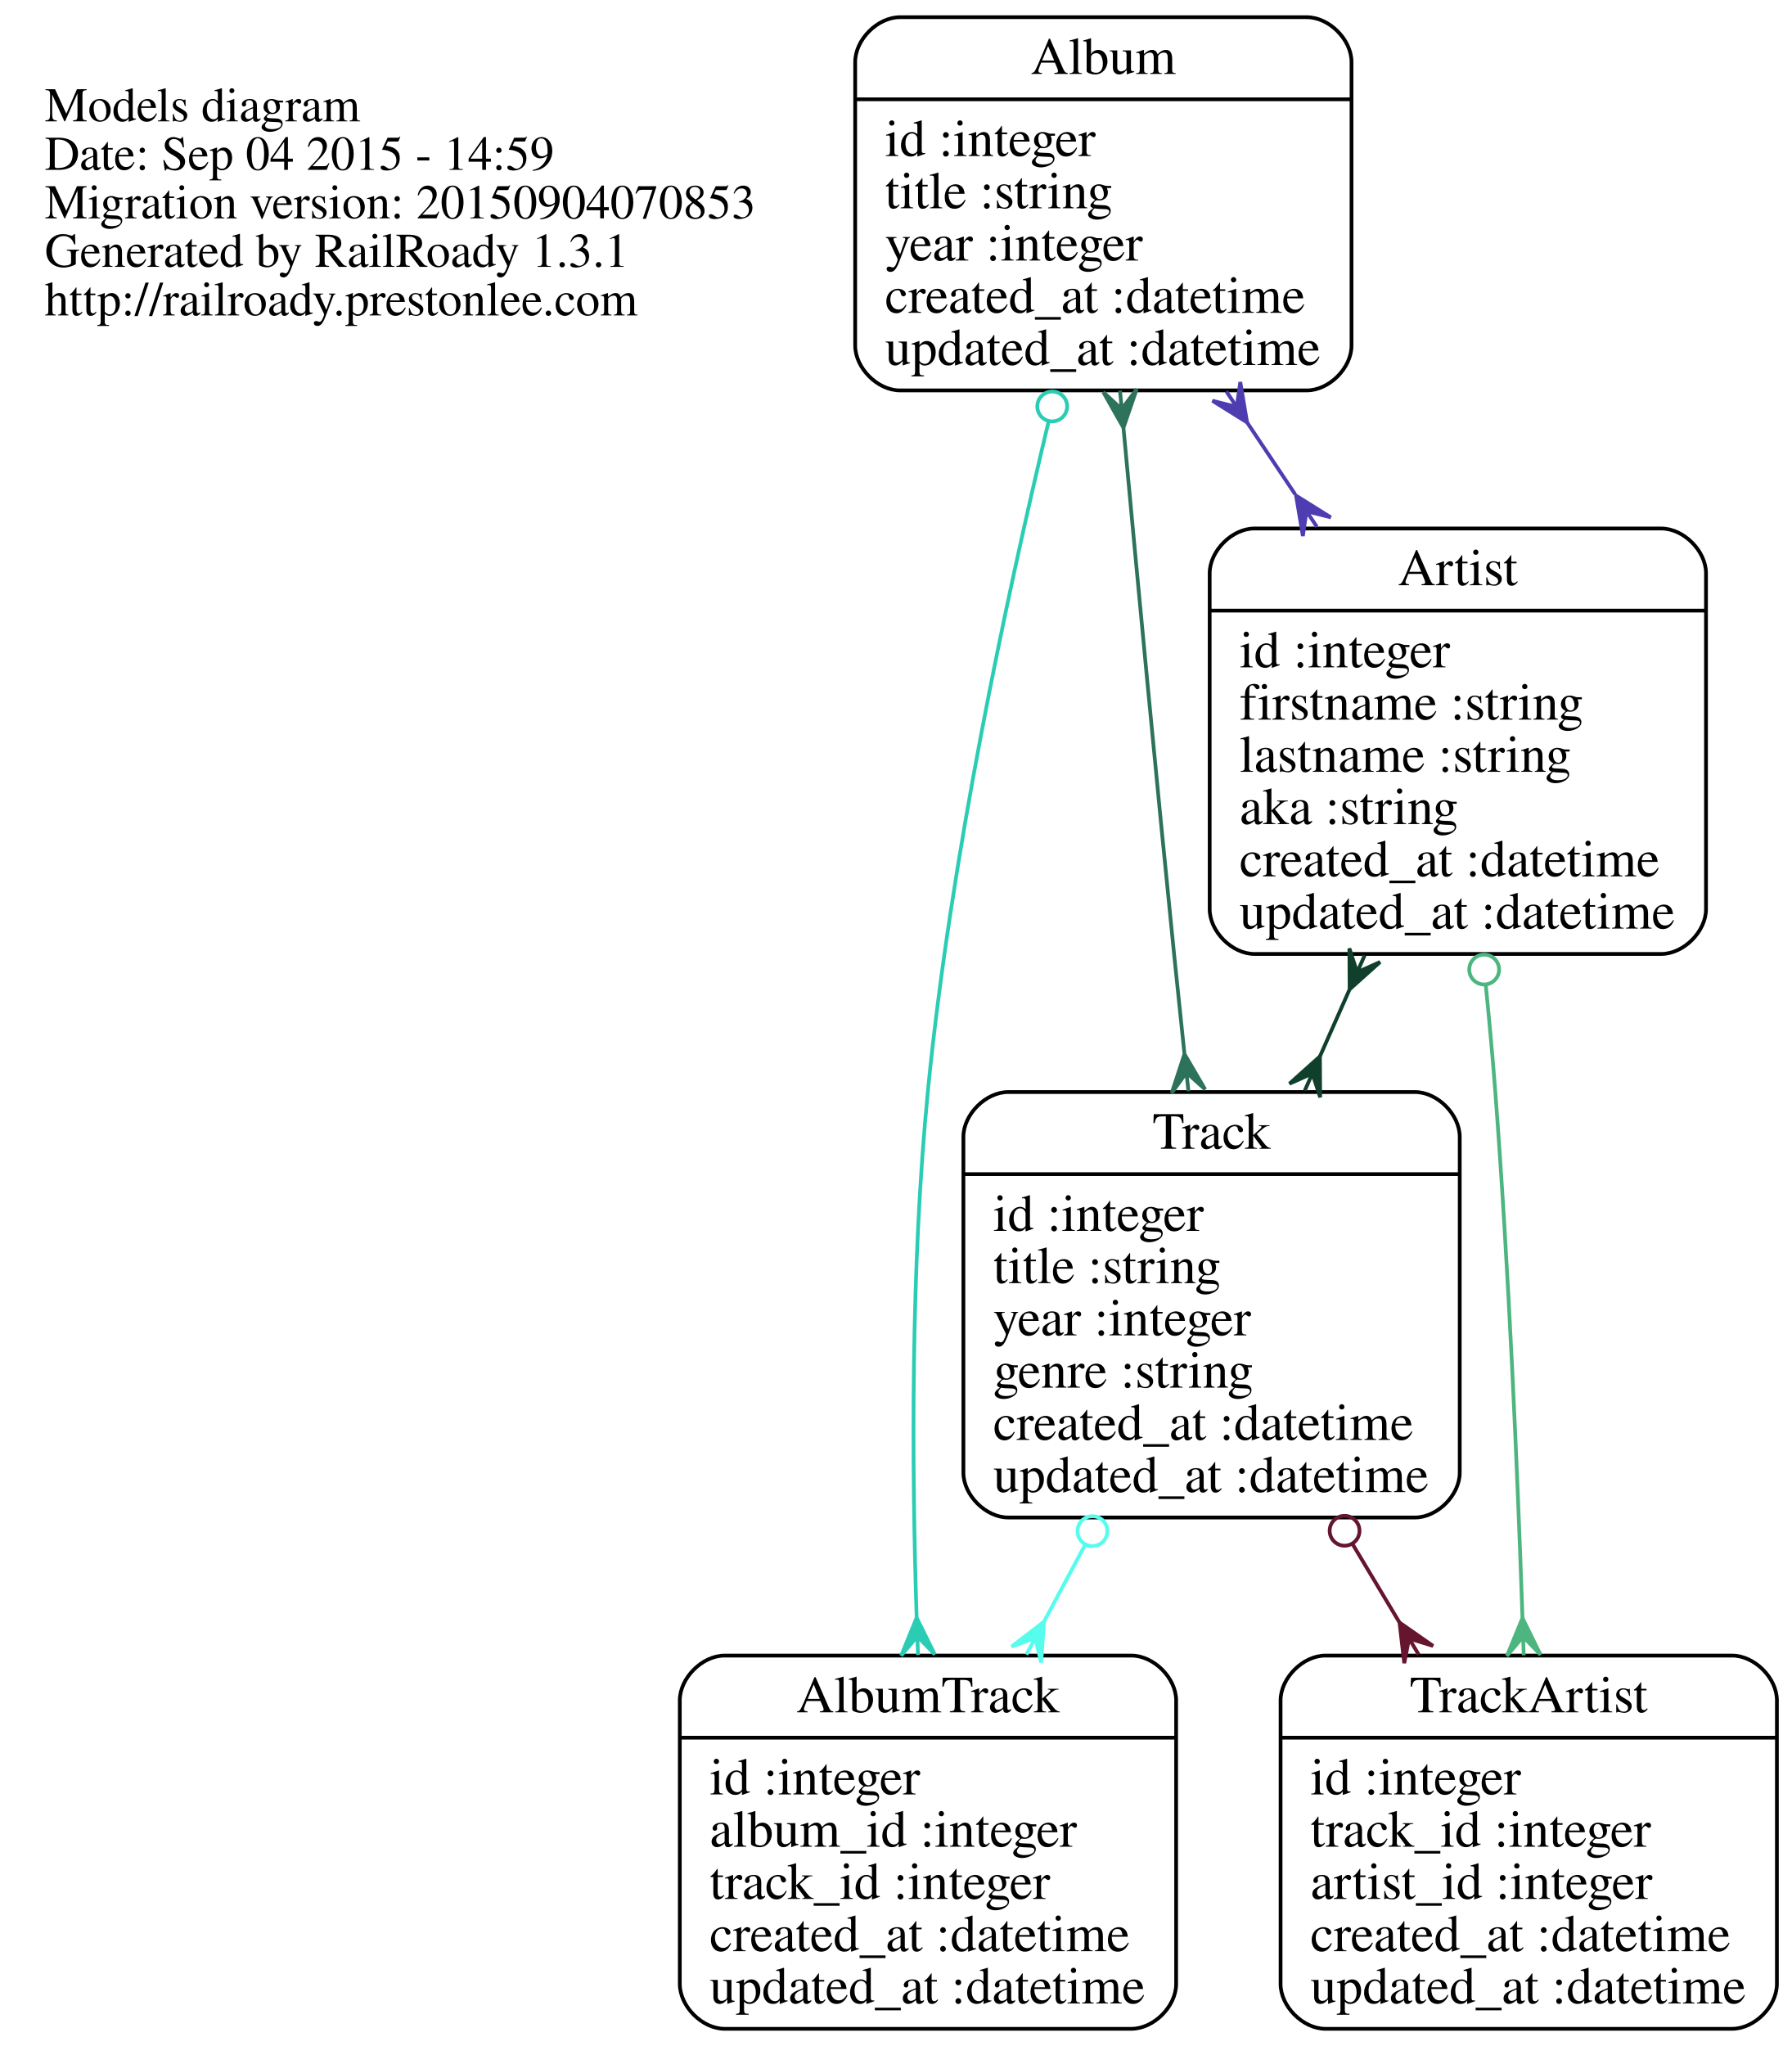
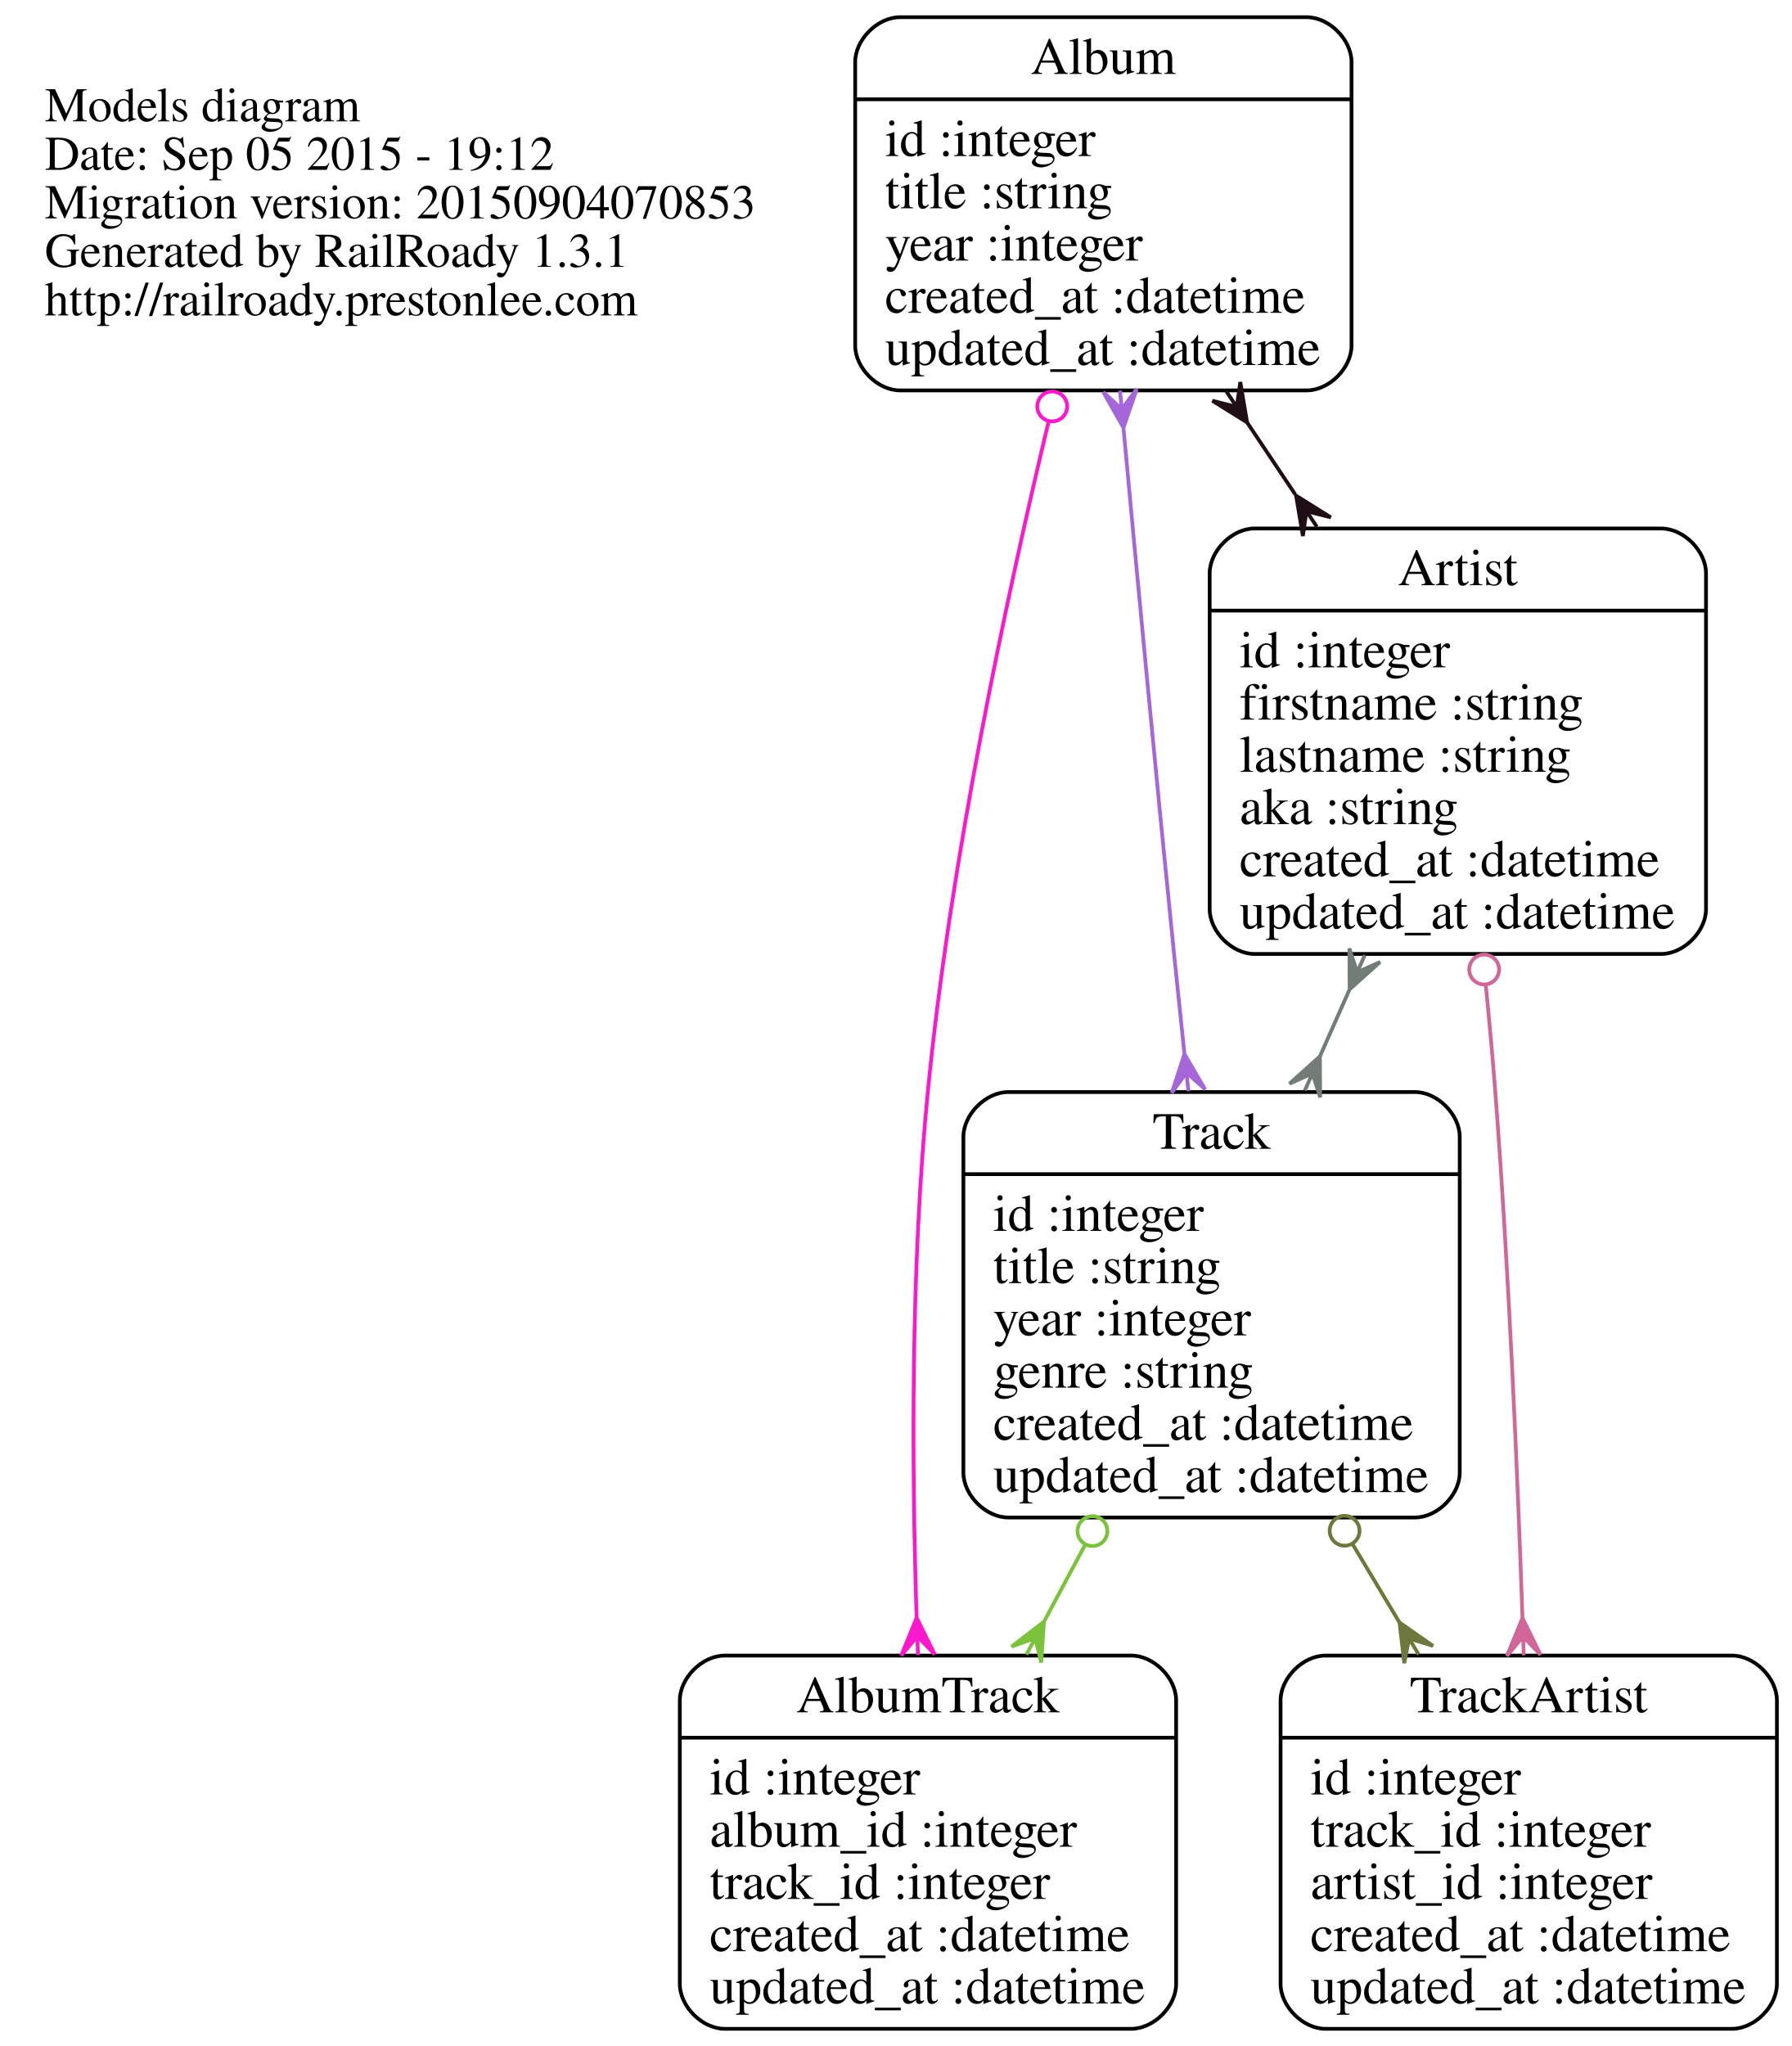
<svg xmlns="http://www.w3.org/2000/svg" width="480pt" height="548pt" viewBox="0.00 0.00 480.19 548.00">
  <g id="graph0" class="graph" transform="scale(1 1) rotate(0) translate(4 544)">
    <polygon fill="none" stroke="none" points="-4,4 -4,-544 476.193,-544 476.193,4 -4,4" />
    <g id="node1" class="node">
      <text text-anchor="start" x="8" y="-511.6" font-family="Times,serif" font-size="13.00">Models diagram</text>
-       <text text-anchor="start" x="8" y="-498.6" font-family="Times,serif" font-size="13.00">Date: Sep 04 2015 - 14:59</text>
+       <text text-anchor="start" x="8" y="-498.6" font-family="Times,serif" font-size="13.00">Date: Sep 05 2015 - 19:12</text>
      <text text-anchor="start" x="8" y="-485.6" font-family="Times,serif" font-size="13.00">Migration version: 20150904070853</text>
      <text text-anchor="start" x="8" y="-472.6" font-family="Times,serif" font-size="13.00">Generated by RailRoady 1.3.1</text>
      <text text-anchor="start" x="8" y="-459.6" font-family="Times,serif" font-size="13.00">http://railroady.prestonlee.com</text>
    </g>
    <g id="node2" class="node">
      <path fill="none" stroke="black" d="M237.182,-439.5C237.182,-439.5 346.193,-439.5 346.193,-439.5 352.193,-439.5 358.193,-445.5 358.193,-451.5 358.193,-451.5 358.193,-527.5 358.193,-527.5 358.193,-533.5 352.193,-539.5 346.193,-539.5 346.193,-539.5 237.182,-539.5 237.182,-539.5 231.182,-539.5 225.182,-533.5 225.182,-527.5 225.182,-527.5 225.182,-451.5 225.182,-451.5 225.182,-445.5 231.182,-439.5 237.182,-439.5" />
      <text text-anchor="middle" x="291.688" y="-524.3" font-family="Times,serif" font-size="14.00">Album</text>
      <polyline fill="none" stroke="black" points="225.182,-517.5 358.193,-517.5 " />
      <text text-anchor="start" x="233.182" y="-502.3" font-family="Times,serif" font-size="14.00">id :integer</text>
      <text text-anchor="start" x="233.182" y="-488.3" font-family="Times,serif" font-size="14.00">title :string</text>
      <text text-anchor="start" x="233.182" y="-474.3" font-family="Times,serif" font-size="14.00">year :integer</text>
      <text text-anchor="start" x="233.182" y="-460.3" font-family="Times,serif" font-size="14.00">created_at :datetime</text>
      <text text-anchor="start" x="233.182" y="-446.3" font-family="Times,serif" font-size="14.00">updated_at :datetime</text>
    </g>
    <g id="node3" class="node">
      <path fill="none" stroke="black" d="M190.182,-0.5C190.182,-0.5 299.193,-0.5 299.193,-0.5 305.193,-0.5 311.193,-6.5 311.193,-12.5 311.193,-12.5 311.193,-88.5 311.193,-88.5 311.193,-94.5 305.193,-100.5 299.193,-100.5 299.193,-100.5 190.182,-100.5 190.182,-100.5 184.182,-100.5 178.182,-94.5 178.182,-88.5 178.182,-88.5 178.182,-12.5 178.182,-12.5 178.182,-6.5 184.182,-0.5 190.182,-0.5" />
      <text text-anchor="middle" x="244.688" y="-85.3" font-family="Times,serif" font-size="14.00">AlbumTrack</text>
      <polyline fill="none" stroke="black" points="178.182,-78.5 311.193,-78.5 " />
      <text text-anchor="start" x="186.182" y="-63.3" font-family="Times,serif" font-size="14.00">id :integer</text>
      <text text-anchor="start" x="186.182" y="-49.3" font-family="Times,serif" font-size="14.00">album_id :integer</text>
      <text text-anchor="start" x="186.182" y="-35.3" font-family="Times,serif" font-size="14.00">track_id :integer</text>
      <text text-anchor="start" x="186.182" y="-21.3" font-family="Times,serif" font-size="14.00">created_at :datetime</text>
      <text text-anchor="start" x="186.182" y="-7.3" font-family="Times,serif" font-size="14.00">updated_at :datetime</text>
    </g>
    <g id="edge1" class="edge">
-       <path fill="none" stroke="#2acdb4" d="M276.986,-431.06C265.598,-383.457 250.772,-313.83 244.688,-252 240.031,-204.677 240.344,-150.765 241.649,-110.773" />
-       <ellipse fill="none" stroke="#2acdb4" cx="277.987" cy="-435.206" rx="4" ry="4" />
-       <polygon fill="#2acdb4" stroke="#2acdb4" points="241.653,-110.653 246.507,-100.819 241.832,-105.656 242.01,-100.659 242.01,-100.659 242.01,-100.659 241.832,-105.656 237.513,-100.499 241.653,-110.653 241.653,-110.653" />
+       <path fill="none" stroke="#fc18cd" d="M276.986,-431.06C265.598,-383.457 250.772,-313.83 244.688,-252 240.031,-204.677 240.344,-150.765 241.649,-110.773" />
+       <ellipse fill="none" stroke="#fc18cd" cx="277.987" cy="-435.206" rx="4" ry="4" />
+       <polygon fill="#fc18cd" stroke="#fc18cd" points="241.653,-110.653 246.507,-100.819 241.832,-105.656 242.01,-100.659 242.01,-100.659 242.01,-100.659 241.832,-105.656 237.513,-100.499 241.653,-110.653 241.653,-110.653" />
    </g>
    <g id="node4" class="node">
      <path fill="none" stroke="black" d="M332.182,-288.5C332.182,-288.5 441.193,-288.5 441.193,-288.5 447.193,-288.5 453.193,-294.5 453.193,-300.5 453.193,-300.5 453.193,-390.5 453.193,-390.5 453.193,-396.5 447.193,-402.5 441.193,-402.5 441.193,-402.5 332.182,-402.5 332.182,-402.5 326.182,-402.5 320.182,-396.5 320.182,-390.5 320.182,-390.5 320.182,-300.5 320.182,-300.5 320.182,-294.5 326.182,-288.5 332.182,-288.5" />
      <text text-anchor="middle" x="386.688" y="-387.3" font-family="Times,serif" font-size="14.00">Artist</text>
      <polyline fill="none" stroke="black" points="320.182,-380.5 453.193,-380.5 " />
      <text text-anchor="start" x="328.182" y="-365.3" font-family="Times,serif" font-size="14.00">id :integer</text>
      <text text-anchor="start" x="328.182" y="-351.3" font-family="Times,serif" font-size="14.00">firstname :string</text>
      <text text-anchor="start" x="328.182" y="-337.3" font-family="Times,serif" font-size="14.00">lastname :string</text>
      <text text-anchor="start" x="328.182" y="-323.3" font-family="Times,serif" font-size="14.00">aka :string</text>
      <text text-anchor="start" x="328.182" y="-309.3" font-family="Times,serif" font-size="14.00">created_at :datetime</text>
      <text text-anchor="start" x="328.182" y="-295.3" font-family="Times,serif" font-size="14.00">updated_at :datetime</text>
    </g>
    <g id="edge3" class="edge">
-       <path fill="none" stroke="#4e3db1" d="M330.232,-430.886C334.467,-424.557 338.799,-418.081 343.089,-411.669" />
-       <polygon fill="#4e3db1" stroke="#4e3db1" points="330.208,-430.922 320.907,-436.732 327.428,-435.078 324.648,-439.234 324.648,-439.234 324.648,-439.234 327.428,-435.078 328.388,-441.736 330.208,-430.922 330.208,-430.922" />
-       <polygon fill="#4e3db1" stroke="#4e3db1" points="343.339,-411.295 352.639,-405.486 346.119,-407.14 348.899,-402.984 348.899,-402.984 348.899,-402.984 346.119,-407.14 345.159,-400.482 343.339,-411.295 343.339,-411.295" />
+       <path fill="none" stroke="#1f0e16" d="M330.232,-430.886C334.467,-424.557 338.799,-418.081 343.089,-411.669" />
+       <polygon fill="#1f0e16" stroke="#1f0e16" points="330.208,-430.922 320.907,-436.732 327.428,-435.078 324.648,-439.234 324.648,-439.234 324.648,-439.234 327.428,-435.078 328.388,-441.736 330.208,-430.922 330.208,-430.922" />
+       <polygon fill="#1f0e16" stroke="#1f0e16" points="343.339,-411.295 352.639,-405.486 346.119,-407.14 348.899,-402.984 348.899,-402.984 348.899,-402.984 346.119,-407.14 345.159,-400.482 343.339,-411.295 343.339,-411.295" />
    </g>
    <g id="node5" class="node">
      <path fill="none" stroke="black" d="M266.182,-137.5C266.182,-137.5 375.193,-137.5 375.193,-137.5 381.193,-137.5 387.193,-143.5 387.193,-149.5 387.193,-149.5 387.193,-239.5 387.193,-239.5 387.193,-245.5 381.193,-251.5 375.193,-251.5 375.193,-251.5 266.182,-251.5 266.182,-251.5 260.182,-251.5 254.182,-245.5 254.182,-239.5 254.182,-239.5 254.182,-149.5 254.182,-149.5 254.182,-143.5 260.182,-137.5 266.182,-137.5" />
      <text text-anchor="middle" x="320.688" y="-236.3" font-family="Times,serif" font-size="14.00">Track</text>
      <polyline fill="none" stroke="black" points="254.182,-229.5 387.193,-229.5 " />
      <text text-anchor="start" x="262.182" y="-214.3" font-family="Times,serif" font-size="14.00">id :integer</text>
      <text text-anchor="start" x="262.182" y="-200.3" font-family="Times,serif" font-size="14.00">title :string</text>
      <text text-anchor="start" x="262.182" y="-186.3" font-family="Times,serif" font-size="14.00">year :integer</text>
      <text text-anchor="start" x="262.182" y="-172.3" font-family="Times,serif" font-size="14.00">genre :string</text>
      <text text-anchor="start" x="262.182" y="-158.3" font-family="Times,serif" font-size="14.00">created_at :datetime</text>
      <text text-anchor="start" x="262.182" y="-144.3" font-family="Times,serif" font-size="14.00">updated_at :datetime</text>
    </g>
    <g id="edge2" class="edge">
-       <path fill="none" stroke="#2d725b" d="M297.086,-429.356C300.781,-389.419 305.868,-335.521 310.688,-288 311.543,-279.568 312.468,-270.707 313.398,-261.947" />
-       <polygon fill="#2d725b" stroke="#2d725b" points="297.073,-429.497 291.672,-439.041 296.613,-434.476 296.153,-439.455 296.153,-439.455 296.153,-439.455 296.613,-434.476 300.634,-439.869 297.073,-429.497 297.073,-429.497" />
-       <polygon fill="#2d725b" stroke="#2d725b" points="313.425,-261.684 318.962,-252.219 313.957,-256.713 314.488,-251.741 314.488,-251.741 314.488,-251.741 313.957,-256.713 310.013,-251.263 313.425,-261.684 313.425,-261.684" />
+       <path fill="none" stroke="#a466d8" d="M297.086,-429.356C300.781,-389.419 305.868,-335.521 310.688,-288 311.543,-279.568 312.468,-270.707 313.398,-261.947" />
+       <polygon fill="#a466d8" stroke="#a466d8" points="297.073,-429.497 291.672,-439.041 296.613,-434.476 296.153,-439.455 296.153,-439.455 296.153,-439.455 296.613,-434.476 300.634,-439.869 297.073,-429.497 297.073,-429.497" />
+       <polygon fill="#a466d8" stroke="#a466d8" points="313.425,-261.684 318.962,-252.219 313.957,-256.713 314.488,-251.741 314.488,-251.741 314.488,-251.741 313.957,-256.713 310.013,-251.263 313.425,-261.684 313.425,-261.684" />
    </g>
    <g id="edge5" class="edge">
-       <path fill="none" stroke="#10402c" d="M357.622,-278.883C355.008,-272.981 352.36,-267.003 349.746,-261.101" />
-       <polygon fill="#10402c" stroke="#10402c" points="357.686,-279.026 357.622,-289.992 359.711,-283.598 361.736,-288.169 361.736,-288.169 361.736,-288.169 359.711,-283.598 365.85,-286.347 357.686,-279.026 357.686,-279.026" />
-       <polygon fill="#10402c" stroke="#10402c" points="349.725,-261.053 349.789,-250.088 347.7,-256.482 345.675,-251.91 345.675,-251.91 345.675,-251.91 347.7,-256.482 341.56,-253.733 349.725,-261.053 349.725,-261.053" />
+       <path fill="none" stroke="#727d78" d="M357.622,-278.883C355.008,-272.981 352.36,-267.003 349.746,-261.101" />
+       <polygon fill="#727d78" stroke="#727d78" points="357.686,-279.026 357.622,-289.992 359.711,-283.598 361.736,-288.169 361.736,-288.169 361.736,-288.169 359.711,-283.598 365.85,-286.347 357.686,-279.026 357.686,-279.026" />
+       <polygon fill="#727d78" stroke="#727d78" points="349.725,-261.053 349.789,-250.088 347.7,-256.482 345.675,-251.91 345.675,-251.91 345.675,-251.91 347.7,-256.482 341.56,-253.733 349.725,-261.053 349.725,-261.053" />
    </g>
    <g id="node6" class="node">
      <path fill="none" stroke="black" d="M351.182,-0.5C351.182,-0.5 460.193,-0.5 460.193,-0.5 466.193,-0.5 472.193,-6.5 472.193,-12.5 472.193,-12.5 472.193,-88.5 472.193,-88.5 472.193,-94.5 466.193,-100.5 460.193,-100.5 460.193,-100.5 351.182,-100.5 351.182,-100.5 345.182,-100.5 339.182,-94.5 339.182,-88.5 339.182,-88.5 339.182,-12.5 339.182,-12.5 339.182,-6.5 345.182,-0.5 351.182,-0.5" />
      <text text-anchor="middle" x="405.688" y="-85.3" font-family="Times,serif" font-size="14.00">TrackArtist</text>
      <polyline fill="none" stroke="black" points="339.182,-78.5 472.193,-78.5 " />
      <text text-anchor="start" x="347.182" y="-63.3" font-family="Times,serif" font-size="14.00">id :integer</text>
      <text text-anchor="start" x="347.182" y="-49.3" font-family="Times,serif" font-size="14.00">track_id :integer</text>
      <text text-anchor="start" x="347.182" y="-35.3" font-family="Times,serif" font-size="14.00">artist_id :integer</text>
      <text text-anchor="start" x="347.182" y="-21.3" font-family="Times,serif" font-size="14.00">created_at :datetime</text>
      <text text-anchor="start" x="347.182" y="-7.3" font-family="Times,serif" font-size="14.00">updated_at :datetime</text>
    </g>
    <g id="edge4" class="edge">
-       <path fill="none" stroke="#4db57f" d="M394.176,-280.087C395.118,-270.675 395.993,-261.093 396.688,-252 400.315,-204.538 402.634,-150.637 404.008,-110.683" />
-       <ellipse fill="none" stroke="#4db57f" cx="393.743" cy="-284.32" rx="4" ry="4" />
-       <polygon fill="#4db57f" stroke="#4db57f" points="404.011,-110.574 408.843,-100.73 404.178,-105.577 404.345,-100.58 404.345,-100.58 404.345,-100.58 404.178,-105.577 399.848,-100.429 404.011,-110.574 404.011,-110.574" />
+       <path fill="none" stroke="#d16698" d="M394.176,-280.087C395.118,-270.675 395.993,-261.093 396.688,-252 400.315,-204.538 402.634,-150.637 404.008,-110.683" />
+       <ellipse fill="none" stroke="#d16698" cx="393.743" cy="-284.32" rx="4" ry="4" />
+       <polygon fill="#d16698" stroke="#d16698" points="404.011,-110.574 408.843,-100.73 404.178,-105.577 404.345,-100.58 404.345,-100.58 404.345,-100.58 404.178,-105.577 399.848,-100.429 404.011,-110.574 404.011,-110.574" />
    </g>
    <g id="edge6" class="edge">
-       <path fill="none" stroke="#56fded" d="M286.827,-130.234C283.193,-123.445 279.509,-116.56 275.908,-109.832" />
-       <ellipse fill="none" stroke="#56fded" cx="288.763" cy="-133.851" rx="4" ry="4" />
-       <polygon fill="#56fded" stroke="#56fded" points="275.781,-109.595 275.03,-98.655 273.422,-105.187 271.062,-100.779 271.062,-100.779 271.062,-100.779 273.422,-105.187 267.095,-102.902 275.781,-109.595 275.781,-109.595" />
+       <path fill="none" stroke="#7bc23d" d="M286.827,-130.234C283.193,-123.445 279.509,-116.56 275.908,-109.832" />
+       <ellipse fill="none" stroke="#7bc23d" cx="288.763" cy="-133.851" rx="4" ry="4" />
+       <polygon fill="#7bc23d" stroke="#7bc23d" points="275.781,-109.595 275.03,-98.655 273.422,-105.187 271.062,-100.779 271.062,-100.779 271.062,-100.779 273.422,-105.187 267.095,-102.902 275.781,-109.595 275.781,-109.595" />
    </g>
    <g id="edge7" class="edge">
-       <path fill="none" stroke="#65152e" d="M358.558,-130.234C362.715,-123.29 366.931,-116.247 371.045,-109.374" />
-       <ellipse fill="none" stroke="#65152e" cx="356.336" cy="-133.946" rx="4" ry="4" />
-       <polygon fill="#65152e" stroke="#65152e" points="371.054,-109.359 380.051,-103.09 373.622,-105.069 376.19,-100.779 376.19,-100.779 376.19,-100.779 373.622,-105.069 372.329,-98.467 371.054,-109.359 371.054,-109.359" />
+       <path fill="none" stroke="#6d783d" d="M358.558,-130.234C362.715,-123.29 366.931,-116.247 371.045,-109.374" />
+       <ellipse fill="none" stroke="#6d783d" cx="356.336" cy="-133.946" rx="4" ry="4" />
+       <polygon fill="#6d783d" stroke="#6d783d" points="371.054,-109.359 380.051,-103.09 373.622,-105.069 376.19,-100.779 376.19,-100.779 376.19,-100.779 373.622,-105.069 372.329,-98.467 371.054,-109.359 371.054,-109.359" />
    </g>
  </g>
</svg>
